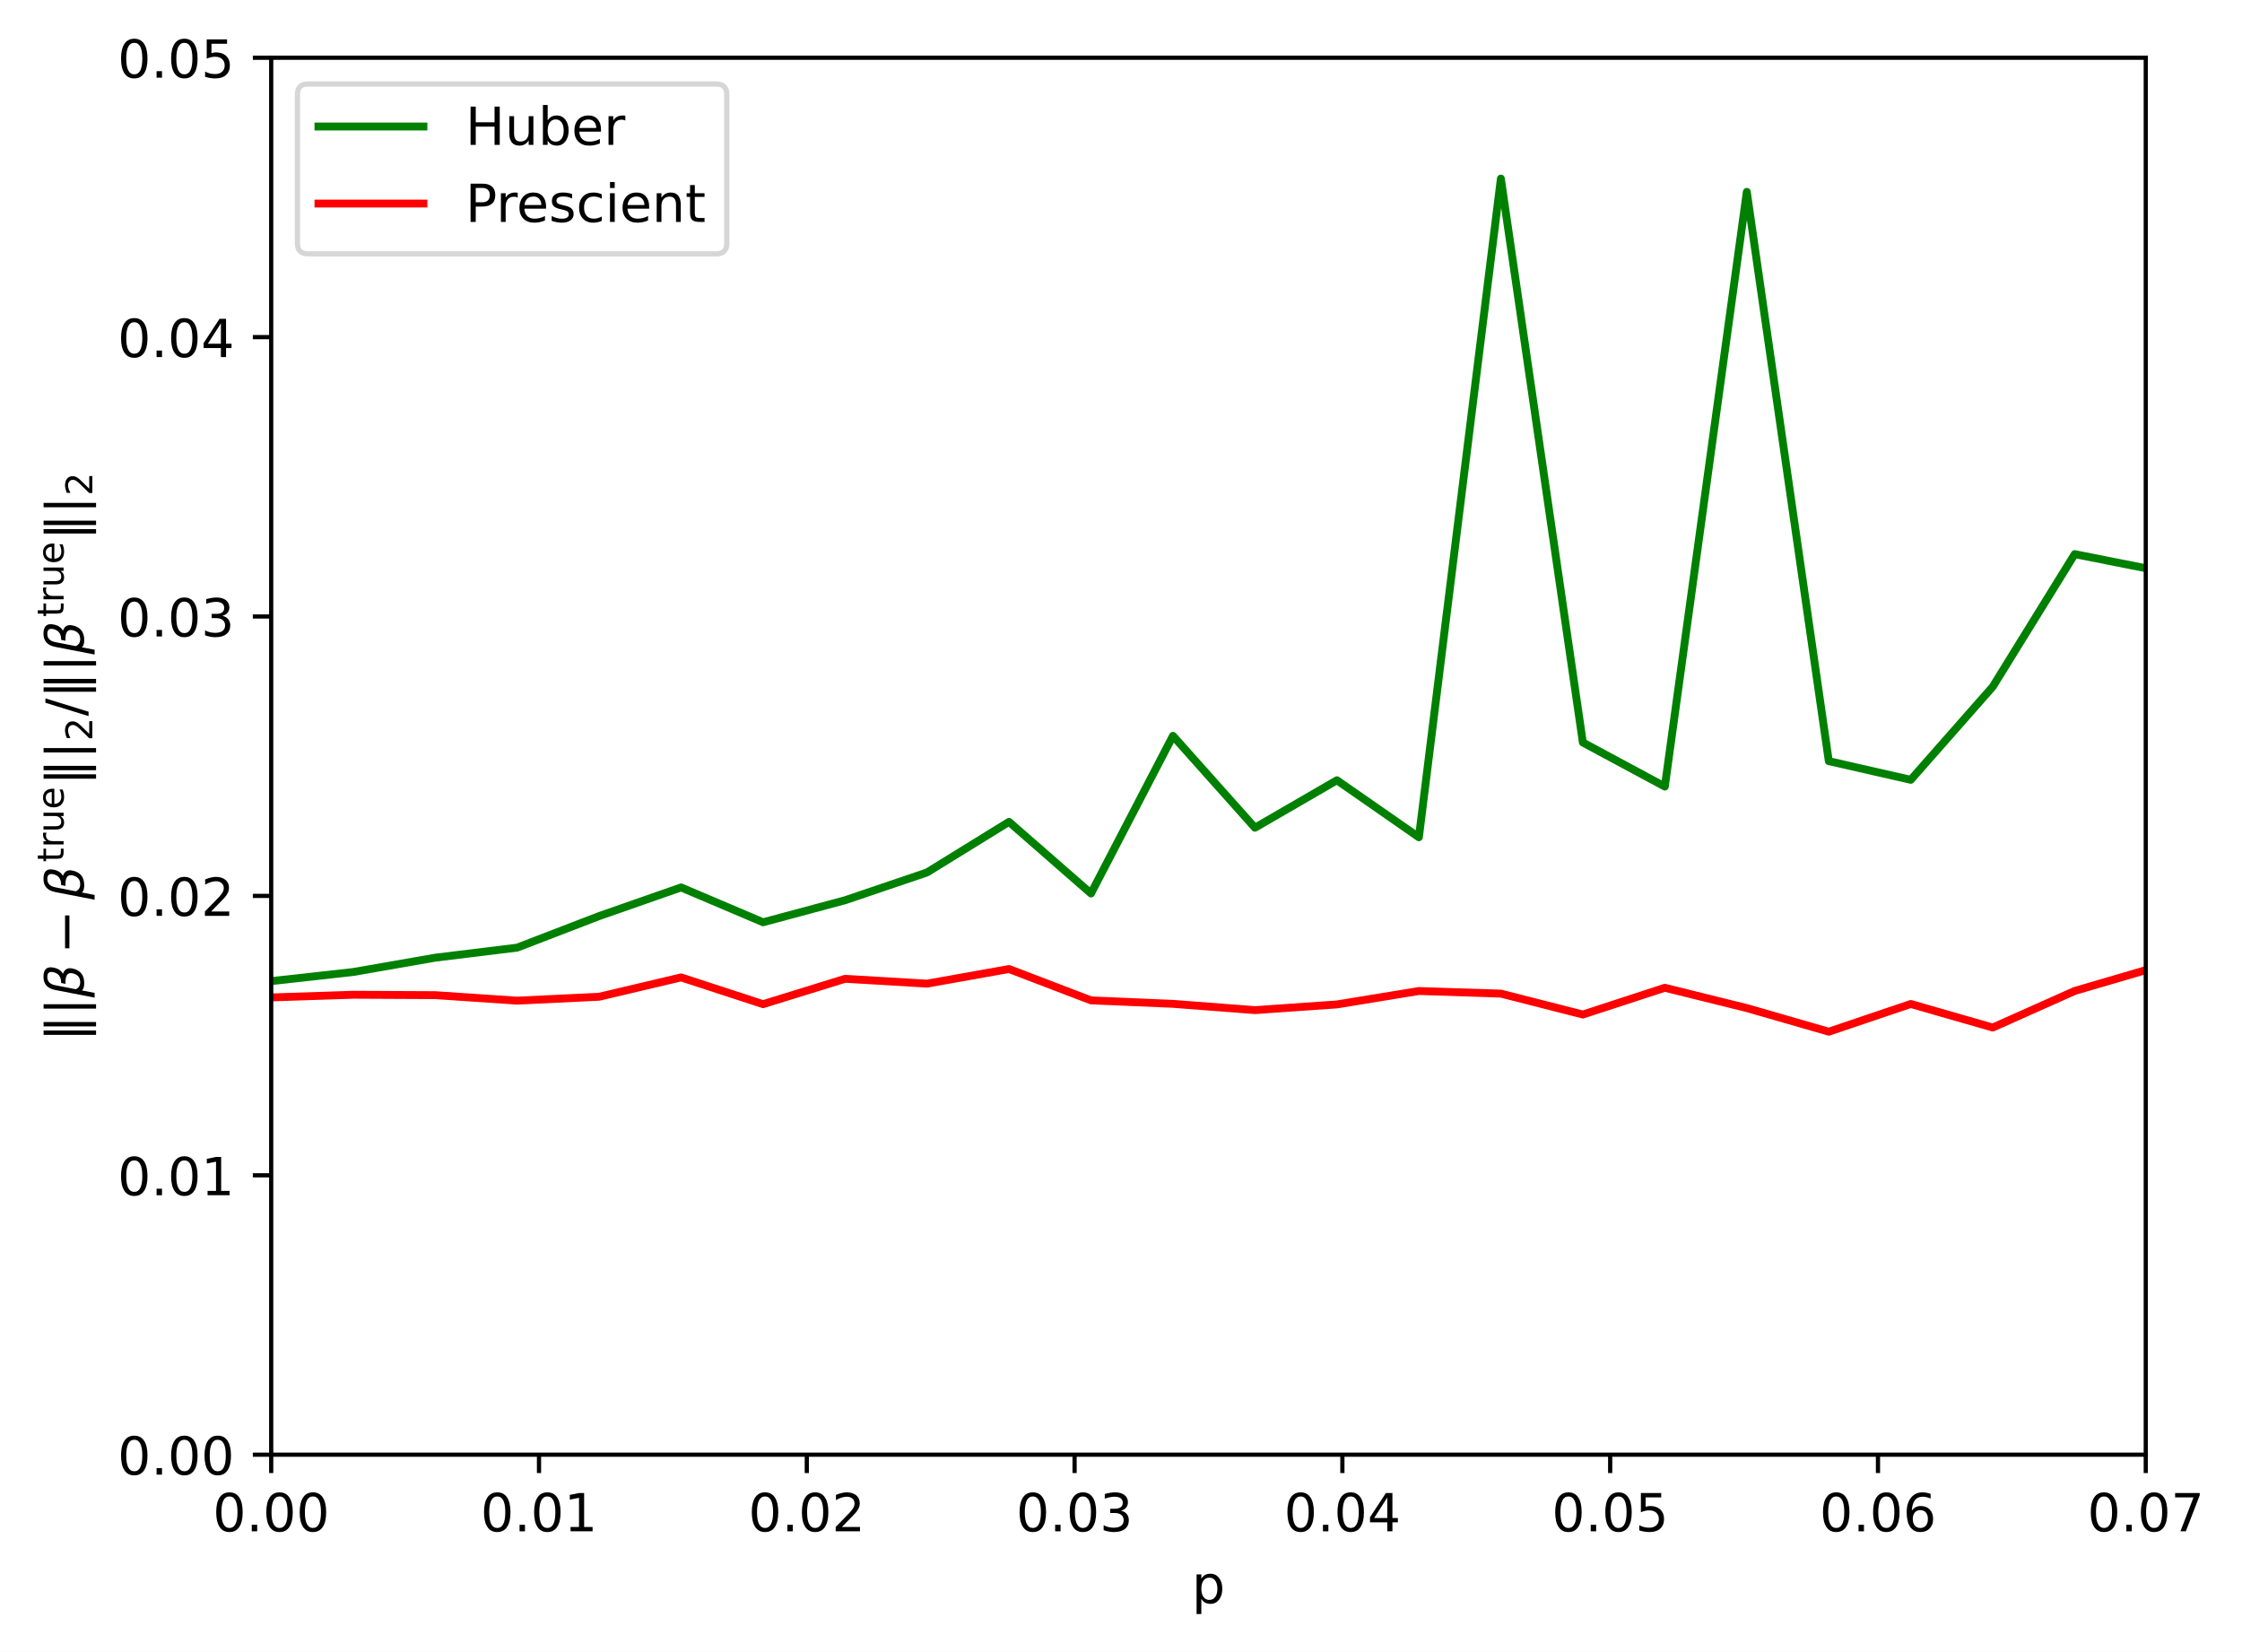
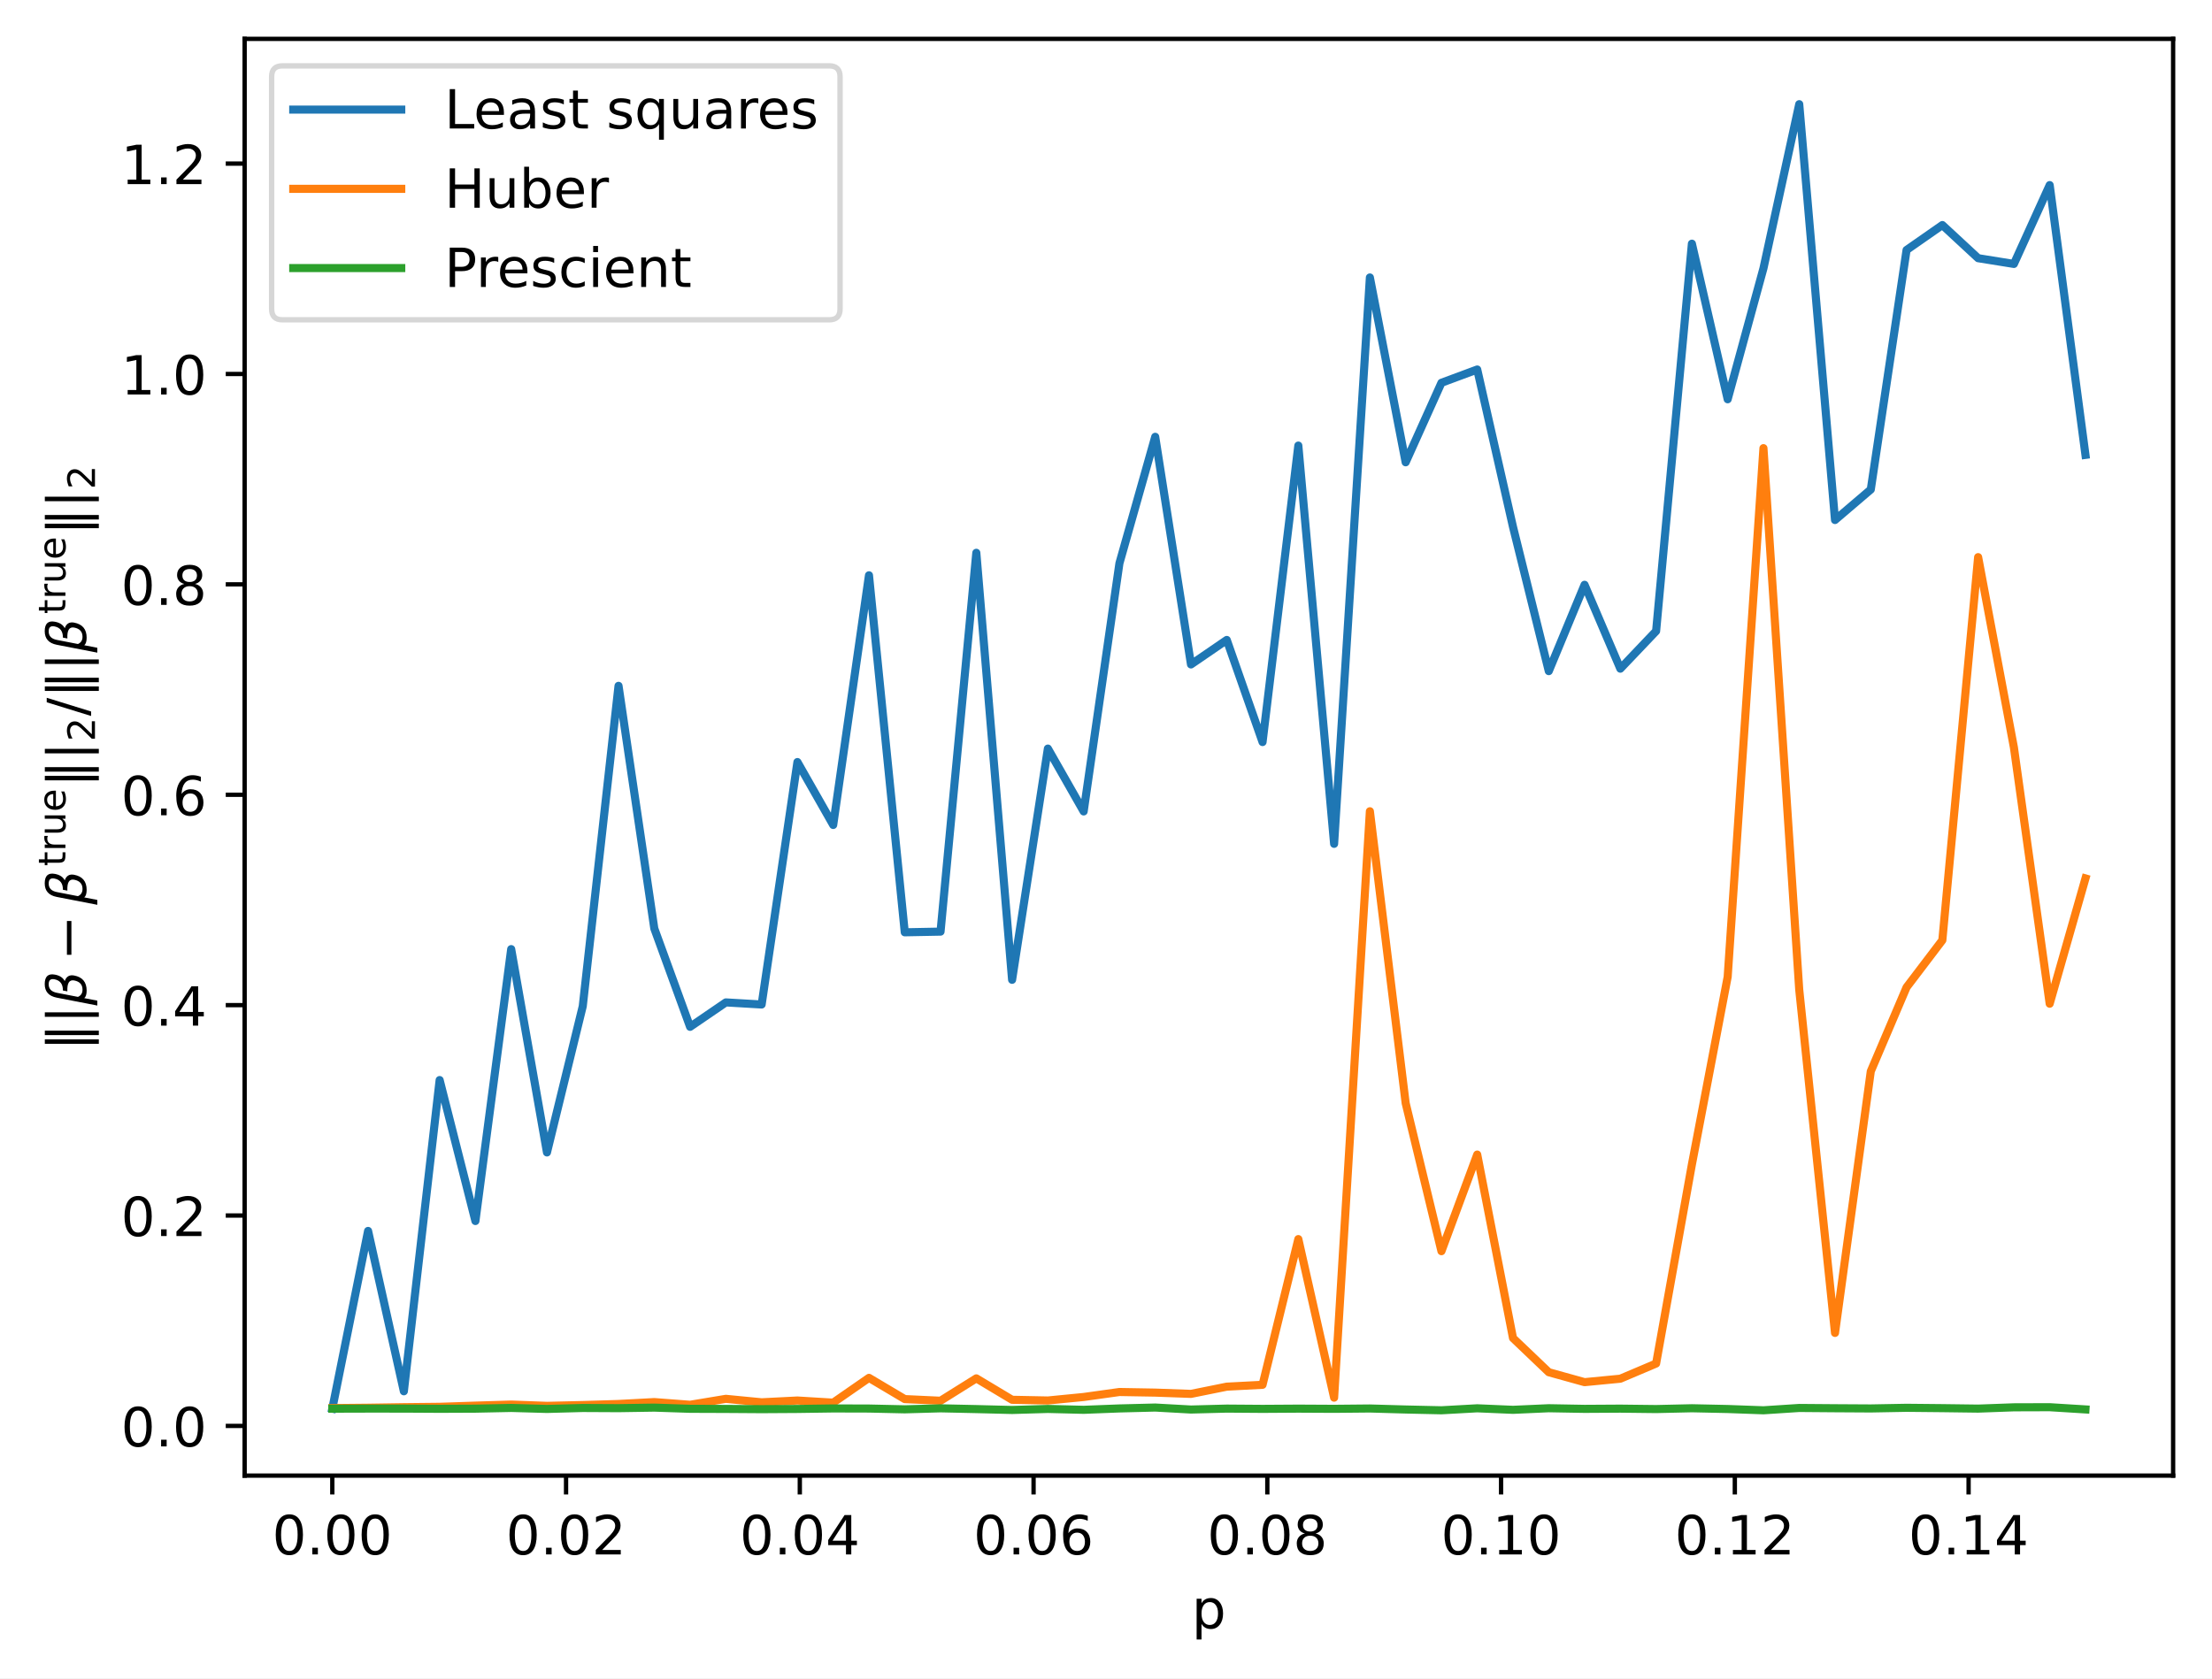
- <svg xmlns="http://www.w3.org/2000/svg" xmlns:xlink="http://www.w3.org/1999/xlink" width="427.118pt" height="314.667pt" viewBox="0 0 427.118 314.667" version="1.1">
+ <svg xmlns="http://www.w3.org/2000/svg" xmlns:xlink="http://www.w3.org/1999/xlink" width="409.623pt" height="310.868pt" viewBox="0 0 409.623 310.868" version="1.1">
  <defs>
    <style type="text/css">*{stroke-linejoin: round; stroke-linecap: butt}</style>
  </defs>
  <g id="figure_1">
    <g id="patch_1">
-       <path d="M 0 314.667  L 427.118 314.667  L 427.118 0  L 0 0  z " style="fill: #ffffff" />
+       <path d="M 0 310.868  L 409.623 310.868  L 409.623 0  L 0 0  z " style="fill: #ffffff" />
    </g>
    <g id="axes_1">
      <g id="patch_2">
-         <path d="M 51.666 277.111  L 408.786 277.111  L 408.786 10.999  L 51.666 10.999  z " style="fill: #ffffff" />
+         <path d="M 45.303 273.312  L 402.423 273.312  L 402.423 7.2  L 45.303 7.2  z " style="fill: #ffffff" />
      </g>
      <g id="matplotlib.axis_1">
        <g id="xtick_1">
          <g id="line2d_1">
            <defs>
-               <path id="md7575d7af6" d="M 0 0  L 0 3.5  " style="stroke: #000000; stroke-width: 0.8" />
-             </defs>
-             <g>
-               <use xlink:href="#md7575d7af6" x="51.666" y="277.111" style="stroke: #000000; stroke-width: 0.8" />
+               <path id="mb3cab54786" d="M 0 0  L 0 3.5  " style="stroke: #000000; stroke-width: 0.8" />
+             </defs>
+             <g>
+               <use xlink:href="#mb3cab54786" x="61.536" y="273.312" style="stroke: #000000; stroke-width: 0.8" />
            </g>
          </g>
          <g id="text_1">
-             <g transform="translate(40.53281 291.7097) scale(0.1 -0.1)">
+             <g transform="translate(50.40304 287.9104) scale(0.1 -0.1)">
              <defs>
                <path id="DejaVuSans-30" d="M 2034 4250  Q 1547 4250 1301 3770  Q 1056 3291 1056 2328  Q 1056 1369 1301 889  Q 1547 409 2034 409  Q 2525 409 2770 889  Q 3016 1369 3016 2328  Q 3016 3291 2770 3770  Q 2525 4250 2034 4250  z M 2034 4750  Q 2819 4750 3233 4129  Q 3647 3509 3647 2328  Q 3647 1150 3233 529  Q 2819 -91 2034 -91  Q 1250 -91 836 529  Q 422 1150 422 2328  Q 422 3509 836 4129  Q 1250 4750 2034 4750  z " transform="scale(0.015625)" />
                <path id="DejaVuSans-2e" d="M 684 794  L 1344 794  L 1344 0  L 684 0  L 684 794  z " transform="scale(0.015625)" />
              </defs>
              <use xlink:href="#DejaVuSans-30" />
              <use xlink:href="#DejaVuSans-2e" transform="translate(63.62305 0)" />
              <use xlink:href="#DejaVuSans-30" transform="translate(95.41016 0)" />
              <use xlink:href="#DejaVuSans-30" transform="translate(159.0332 0)" />
            </g>
          </g>
        </g>
        <g id="xtick_2">
          <g id="line2d_2">
            <g>
-               <use xlink:href="#md7575d7af6" x="102.683" y="277.111" style="stroke: #000000; stroke-width: 0.8" />
+               <use xlink:href="#mb3cab54786" x="104.823" y="273.312" style="stroke: #000000; stroke-width: 0.8" />
            </g>
          </g>
          <g id="text_2">
-             <g transform="translate(91.54995 291.7097) scale(0.1 -0.1)">
-               <defs>
-                 <path id="DejaVuSans-31" d="M 794 531  L 1825 531  L 1825 4091  L 703 3866  L 703 4441  L 1819 4666  L 2450 4666  L 2450 531  L 3481 531  L 3481 0  L 794 0  L 794 531  z " transform="scale(0.015625)" />
-               </defs>
-               <use xlink:href="#DejaVuSans-30" />
-               <use xlink:href="#DejaVuSans-2e" transform="translate(63.62305 0)" />
-               <use xlink:href="#DejaVuSans-30" transform="translate(95.41016 0)" />
-               <use xlink:href="#DejaVuSans-31" transform="translate(159.0332 0)" />
+             <g transform="translate(93.69031 287.9104) scale(0.1 -0.1)">
+               <defs>
+                 <path id="DejaVuSans-32" d="M 1228 531  L 3431 531  L 3431 0  L 469 0  L 469 531  Q 828 903 1448 1529  Q 2069 2156 2228 2338  Q 2531 2678 2651 2914  Q 2772 3150 2772 3378  Q 2772 3750 2511 3984  Q 2250 4219 1831 4219  Q 1534 4219 1204 4116  Q 875 4013 500 3803  L 500 4441  Q 881 4594 1212 4672  Q 1544 4750 1819 4750  Q 2544 4750 2975 4387  Q 3406 4025 3406 3419  Q 3406 3131 3298 2873  Q 3191 2616 2906 2266  Q 2828 2175 2409 1742  Q 1991 1309 1228 531  z " transform="scale(0.015625)" />
+               </defs>
+               <use xlink:href="#DejaVuSans-30" />
+               <use xlink:href="#DejaVuSans-2e" transform="translate(63.62305 0)" />
+               <use xlink:href="#DejaVuSans-30" transform="translate(95.41016 0)" />
+               <use xlink:href="#DejaVuSans-32" transform="translate(159.0332 0)" />
            </g>
          </g>
        </g>
        <g id="xtick_3">
          <g id="line2d_3">
            <g>
-               <use xlink:href="#md7575d7af6" x="153.7" y="277.111" style="stroke: #000000; stroke-width: 0.8" />
+               <use xlink:href="#mb3cab54786" x="148.11" y="273.312" style="stroke: #000000; stroke-width: 0.8" />
            </g>
          </g>
          <g id="text_3">
-             <g transform="translate(142.5671 291.7097) scale(0.1 -0.1)">
-               <defs>
-                 <path id="DejaVuSans-32" d="M 1228 531  L 3431 531  L 3431 0  L 469 0  L 469 531  Q 828 903 1448 1529  Q 2069 2156 2228 2338  Q 2531 2678 2651 2914  Q 2772 3150 2772 3378  Q 2772 3750 2511 3984  Q 2250 4219 1831 4219  Q 1534 4219 1204 4116  Q 875 4013 500 3803  L 500 4441  Q 881 4594 1212 4672  Q 1544 4750 1819 4750  Q 2544 4750 2975 4387  Q 3406 4025 3406 3419  Q 3406 3131 3298 2873  Q 3191 2616 2906 2266  Q 2828 2175 2409 1742  Q 1991 1309 1228 531  z " transform="scale(0.015625)" />
-               </defs>
-               <use xlink:href="#DejaVuSans-30" />
-               <use xlink:href="#DejaVuSans-2e" transform="translate(63.62305 0)" />
-               <use xlink:href="#DejaVuSans-30" transform="translate(95.41016 0)" />
-               <use xlink:href="#DejaVuSans-32" transform="translate(159.0332 0)" />
+             <g transform="translate(136.9776 287.9104) scale(0.1 -0.1)">
+               <defs>
+                 <path id="DejaVuSans-34" d="M 2419 4116  L 825 1625  L 2419 1625  L 2419 4116  z M 2253 4666  L 3047 4666  L 3047 1625  L 3713 1625  L 3713 1100  L 3047 1100  L 3047 0  L 2419 0  L 2419 1100  L 313 1100  L 313 1709  L 2253 4666  z " transform="scale(0.015625)" />
+               </defs>
+               <use xlink:href="#DejaVuSans-30" />
+               <use xlink:href="#DejaVuSans-2e" transform="translate(63.62305 0)" />
+               <use xlink:href="#DejaVuSans-30" transform="translate(95.41016 0)" />
+               <use xlink:href="#DejaVuSans-34" transform="translate(159.0332 0)" />
            </g>
          </g>
        </g>
        <g id="xtick_4">
          <g id="line2d_4">
            <g>
-               <use xlink:href="#md7575d7af6" x="204.717" y="277.111" style="stroke: #000000; stroke-width: 0.8" />
+               <use xlink:href="#mb3cab54786" x="191.398" y="273.312" style="stroke: #000000; stroke-width: 0.8" />
            </g>
          </g>
          <g id="text_4">
-             <g transform="translate(193.5842 291.7097) scale(0.1 -0.1)">
-               <defs>
-                 <path id="DejaVuSans-33" d="M 2597 2516  Q 3050 2419 3304 2112  Q 3559 1806 3559 1356  Q 3559 666 3084 287  Q 2609 -91 1734 -91  Q 1441 -91 1130 -33  Q 819 25 488 141  L 488 750  Q 750 597 1062 519  Q 1375 441 1716 441  Q 2309 441 2620 675  Q 2931 909 2931 1356  Q 2931 1769 2642 2001  Q 2353 2234 1838 2234  L 1294 2234  L 1294 2753  L 1863 2753  Q 2328 2753 2575 2939  Q 2822 3125 2822 3475  Q 2822 3834 2567 4026  Q 2313 4219 1838 4219  Q 1578 4219 1281 4162  Q 984 4106 628 3988  L 628 4550  Q 988 4650 1302 4700  Q 1616 4750 1894 4750  Q 2613 4750 3031 4423  Q 3450 4097 3450 3541  Q 3450 3153 3228 2886  Q 3006 2619 2597 2516  z " transform="scale(0.015625)" />
-               </defs>
-               <use xlink:href="#DejaVuSans-30" />
-               <use xlink:href="#DejaVuSans-2e" transform="translate(63.62305 0)" />
-               <use xlink:href="#DejaVuSans-30" transform="translate(95.41016 0)" />
-               <use xlink:href="#DejaVuSans-33" transform="translate(159.0332 0)" />
+             <g transform="translate(180.2649 287.9104) scale(0.1 -0.1)">
+               <defs>
+                 <path id="DejaVuSans-36" d="M 2113 2584  Q 1688 2584 1439 2293  Q 1191 2003 1191 1497  Q 1191 994 1439 701  Q 1688 409 2113 409  Q 2538 409 2786 701  Q 3034 994 3034 1497  Q 3034 2003 2786 2293  Q 2538 2584 2113 2584  z M 3366 4563  L 3366 3988  Q 3128 4100 2886 4159  Q 2644 4219 2406 4219  Q 1781 4219 1451 3797  Q 1122 3375 1075 2522  Q 1259 2794 1537 2939  Q 1816 3084 2150 3084  Q 2853 3084 3261 2657  Q 3669 2231 3669 1497  Q 3669 778 3244 343  Q 2819 -91 2113 -91  Q 1303 -91 875 529  Q 447 1150 447 2328  Q 447 3434 972 4092  Q 1497 4750 2381 4750  Q 2619 4750 2861 4703  Q 3103 4656 3366 4563  z " transform="scale(0.015625)" />
+               </defs>
+               <use xlink:href="#DejaVuSans-30" />
+               <use xlink:href="#DejaVuSans-2e" transform="translate(63.62305 0)" />
+               <use xlink:href="#DejaVuSans-30" transform="translate(95.41016 0)" />
+               <use xlink:href="#DejaVuSans-36" transform="translate(159.0332 0)" />
            </g>
          </g>
        </g>
        <g id="xtick_5">
          <g id="line2d_5">
            <g>
-               <use xlink:href="#md7575d7af6" x="255.734" y="277.111" style="stroke: #000000; stroke-width: 0.8" />
+               <use xlink:href="#mb3cab54786" x="234.685" y="273.312" style="stroke: #000000; stroke-width: 0.8" />
            </g>
          </g>
          <g id="text_5">
-             <g transform="translate(244.6014 291.7097) scale(0.1 -0.1)">
-               <defs>
-                 <path id="DejaVuSans-34" d="M 2419 4116  L 825 1625  L 2419 1625  L 2419 4116  z M 2253 4666  L 3047 4666  L 3047 1625  L 3713 1625  L 3713 1100  L 3047 1100  L 3047 0  L 2419 0  L 2419 1100  L 313 1100  L 313 1709  L 2253 4666  z " transform="scale(0.015625)" />
-               </defs>
-               <use xlink:href="#DejaVuSans-30" />
-               <use xlink:href="#DejaVuSans-2e" transform="translate(63.62305 0)" />
-               <use xlink:href="#DejaVuSans-30" transform="translate(95.41016 0)" />
-               <use xlink:href="#DejaVuSans-34" transform="translate(159.0332 0)" />
+             <g transform="translate(223.5521 287.9104) scale(0.1 -0.1)">
+               <defs>
+                 <path id="DejaVuSans-38" d="M 2034 2216  Q 1584 2216 1326 1975  Q 1069 1734 1069 1313  Q 1069 891 1326 650  Q 1584 409 2034 409  Q 2484 409 2743 651  Q 3003 894 3003 1313  Q 3003 1734 2745 1975  Q 2488 2216 2034 2216  z M 1403 2484  Q 997 2584 770 2862  Q 544 3141 544 3541  Q 544 4100 942 4425  Q 1341 4750 2034 4750  Q 2731 4750 3128 4425  Q 3525 4100 3525 3541  Q 3525 3141 3298 2862  Q 3072 2584 2669 2484  Q 3125 2378 3379 2068  Q 3634 1759 3634 1313  Q 3634 634 3220 271  Q 2806 -91 2034 -91  Q 1263 -91 848 271  Q 434 634 434 1313  Q 434 1759 690 2068  Q 947 2378 1403 2484  z M 1172 3481  Q 1172 3119 1398 2916  Q 1625 2713 2034 2713  Q 2441 2713 2670 2916  Q 2900 3119 2900 3481  Q 2900 3844 2670 4047  Q 2441 4250 2034 4250  Q 1625 4250 1398 4047  Q 1172 3844 1172 3481  z " transform="scale(0.015625)" />
+               </defs>
+               <use xlink:href="#DejaVuSans-30" />
+               <use xlink:href="#DejaVuSans-2e" transform="translate(63.62305 0)" />
+               <use xlink:href="#DejaVuSans-30" transform="translate(95.41016 0)" />
+               <use xlink:href="#DejaVuSans-38" transform="translate(159.0332 0)" />
            </g>
          </g>
        </g>
        <g id="xtick_6">
          <g id="line2d_6">
            <g>
-               <use xlink:href="#md7575d7af6" x="306.751" y="277.111" style="stroke: #000000; stroke-width: 0.8" />
+               <use xlink:href="#mb3cab54786" x="277.972" y="273.312" style="stroke: #000000; stroke-width: 0.8" />
            </g>
          </g>
          <g id="text_6">
-             <g transform="translate(295.6185 291.7097) scale(0.1 -0.1)">
-               <defs>
-                 <path id="DejaVuSans-35" d="M 691 4666  L 3169 4666  L 3169 4134  L 1269 4134  L 1269 2991  Q 1406 3038 1543 3061  Q 1681 3084 1819 3084  Q 2600 3084 3056 2656  Q 3513 2228 3513 1497  Q 3513 744 3044 326  Q 2575 -91 1722 -91  Q 1428 -91 1123 -41  Q 819 9 494 109  L 494 744  Q 775 591 1075 516  Q 1375 441 1709 441  Q 2250 441 2565 725  Q 2881 1009 2881 1497  Q 2881 1984 2565 2268  Q 2250 2553 1709 2553  Q 1456 2553 1204 2497  Q 953 2441 691 2322  L 691 4666  z " transform="scale(0.015625)" />
-               </defs>
-               <use xlink:href="#DejaVuSans-30" />
-               <use xlink:href="#DejaVuSans-2e" transform="translate(63.62305 0)" />
-               <use xlink:href="#DejaVuSans-30" transform="translate(95.41016 0)" />
-               <use xlink:href="#DejaVuSans-35" transform="translate(159.0332 0)" />
+             <g transform="translate(266.8394 287.9104) scale(0.1 -0.1)">
+               <defs>
+                 <path id="DejaVuSans-31" d="M 794 531  L 1825 531  L 1825 4091  L 703 3866  L 703 4441  L 1819 4666  L 2450 4666  L 2450 531  L 3481 531  L 3481 0  L 794 0  L 794 531  z " transform="scale(0.015625)" />
+               </defs>
+               <use xlink:href="#DejaVuSans-30" />
+               <use xlink:href="#DejaVuSans-2e" transform="translate(63.62305 0)" />
+               <use xlink:href="#DejaVuSans-31" transform="translate(95.41016 0)" />
+               <use xlink:href="#DejaVuSans-30" transform="translate(159.0332 0)" />
            </g>
          </g>
        </g>
        <g id="xtick_7">
          <g id="line2d_7">
            <g>
-               <use xlink:href="#md7575d7af6" x="357.768" y="277.111" style="stroke: #000000; stroke-width: 0.8" />
+               <use xlink:href="#mb3cab54786" x="321.259" y="273.312" style="stroke: #000000; stroke-width: 0.8" />
            </g>
          </g>
          <g id="text_7">
-             <g transform="translate(346.6357 291.7097) scale(0.1 -0.1)">
-               <defs>
-                 <path id="DejaVuSans-36" d="M 2113 2584  Q 1688 2584 1439 2293  Q 1191 2003 1191 1497  Q 1191 994 1439 701  Q 1688 409 2113 409  Q 2538 409 2786 701  Q 3034 994 3034 1497  Q 3034 2003 2786 2293  Q 2538 2584 2113 2584  z M 3366 4563  L 3366 3988  Q 3128 4100 2886 4159  Q 2644 4219 2406 4219  Q 1781 4219 1451 3797  Q 1122 3375 1075 2522  Q 1259 2794 1537 2939  Q 1816 3084 2150 3084  Q 2853 3084 3261 2657  Q 3669 2231 3669 1497  Q 3669 778 3244 343  Q 2819 -91 2113 -91  Q 1303 -91 875 529  Q 447 1150 447 2328  Q 447 3434 972 4092  Q 1497 4750 2381 4750  Q 2619 4750 2861 4703  Q 3103 4656 3366 4563  z " transform="scale(0.015625)" />
-               </defs>
-               <use xlink:href="#DejaVuSans-30" />
-               <use xlink:href="#DejaVuSans-2e" transform="translate(63.62305 0)" />
-               <use xlink:href="#DejaVuSans-30" transform="translate(95.41016 0)" />
-               <use xlink:href="#DejaVuSans-36" transform="translate(159.0332 0)" />
+             <g transform="translate(310.1267 287.9104) scale(0.1 -0.1)">
+               <use xlink:href="#DejaVuSans-30" />
+               <use xlink:href="#DejaVuSans-2e" transform="translate(63.62305 0)" />
+               <use xlink:href="#DejaVuSans-31" transform="translate(95.41016 0)" />
+               <use xlink:href="#DejaVuSans-32" transform="translate(159.0332 0)" />
            </g>
          </g>
        </g>
        <g id="xtick_8">
          <g id="line2d_8">
            <g>
-               <use xlink:href="#md7575d7af6" x="408.786" y="277.111" style="stroke: #000000; stroke-width: 0.8" />
+               <use xlink:href="#mb3cab54786" x="364.547" y="273.312" style="stroke: #000000; stroke-width: 0.8" />
            </g>
          </g>
          <g id="text_8">
-             <g transform="translate(397.6528 291.7097) scale(0.1 -0.1)">
-               <defs>
-                 <path id="DejaVuSans-37" d="M 525 4666  L 3525 4666  L 3525 4397  L 1831 0  L 1172 0  L 2766 4134  L 525 4134  L 525 4666  z " transform="scale(0.015625)" />
-               </defs>
-               <use xlink:href="#DejaVuSans-30" />
-               <use xlink:href="#DejaVuSans-2e" transform="translate(63.62305 0)" />
-               <use xlink:href="#DejaVuSans-30" transform="translate(95.41016 0)" />
-               <use xlink:href="#DejaVuSans-37" transform="translate(159.0332 0)" />
+             <g transform="translate(353.4139 287.9104) scale(0.1 -0.1)">
+               <use xlink:href="#DejaVuSans-30" />
+               <use xlink:href="#DejaVuSans-2e" transform="translate(63.62305 0)" />
+               <use xlink:href="#DejaVuSans-31" transform="translate(95.41016 0)" />
+               <use xlink:href="#DejaVuSans-34" transform="translate(159.0332 0)" />
            </g>
          </g>
        </g>
        <g id="text_9">
-           <g transform="translate(227.0514 305.3878) scale(0.1 -0.1)">
+           <g transform="translate(220.6889 301.5886) scale(0.1 -0.1)">
            <defs>
              <path id="DejaVuSans-70" d="M 1159 525  L 1159 -1331  L 581 -1331  L 581 3500  L 1159 3500  L 1159 2969  Q 1341 3281 1617 3432  Q 1894 3584 2278 3584  Q 2916 3584 3314 3078  Q 3713 2572 3713 1747  Q 3713 922 3314 415  Q 2916 -91 2278 -91  Q 1894 -91 1617 61  Q 1341 213 1159 525  z M 3116 1747  Q 3116 2381 2855 2742  Q 2594 3103 2138 3103  Q 1681 3103 1420 2742  Q 1159 2381 1159 1747  Q 1159 1113 1420 752  Q 1681 391 2138 391  Q 2594 391 2855 752  Q 3116 1113 3116 1747  z " transform="scale(0.015625)" />
            </defs>
            <use xlink:href="#DejaVuSans-70" />
          </g>
        </g>
      </g>
      <g id="matplotlib.axis_2">
        <g id="ytick_1">
          <g id="line2d_9">
            <defs>
-               <path id="m0cdbfb79ef" d="M 0 0  L -3.5 0  " style="stroke: #000000; stroke-width: 0.8" />
-             </defs>
-             <g>
-               <use xlink:href="#m0cdbfb79ef" x="51.666" y="277.111" style="stroke: #000000; stroke-width: 0.8" />
+               <path id="me9945530e7" d="M 0 0  L -3.5 0  " style="stroke: #000000; stroke-width: 0.8" />
+             </defs>
+             <g>
+               <use xlink:href="#me9945530e7" x="45.303" y="264.106" style="stroke: #000000; stroke-width: 0.8" />
            </g>
          </g>
          <g id="text_10">
-             <g transform="translate(22.4 280.9104) scale(0.1 -0.1)">
-               <use xlink:href="#DejaVuSans-30" />
-               <use xlink:href="#DejaVuSans-2e" transform="translate(63.62305 0)" />
-               <use xlink:href="#DejaVuSans-30" transform="translate(95.41016 0)" />
-               <use xlink:href="#DejaVuSans-30" transform="translate(159.0332 0)" />
+             <g transform="translate(22.4 267.9055) scale(0.1 -0.1)">
+               <use xlink:href="#DejaVuSans-30" />
+               <use xlink:href="#DejaVuSans-2e" transform="translate(63.62305 0)" />
+               <use xlink:href="#DejaVuSans-30" transform="translate(95.41016 0)" />
            </g>
          </g>
        </g>
        <g id="ytick_2">
          <g id="line2d_10">
            <g>
-               <use xlink:href="#m0cdbfb79ef" x="51.666" y="223.889" style="stroke: #000000; stroke-width: 0.8" />
+               <use xlink:href="#me9945530e7" x="45.303" y="225.139" style="stroke: #000000; stroke-width: 0.8" />
            </g>
          </g>
          <g id="text_11">
-             <g transform="translate(22.4 227.688) scale(0.1 -0.1)">
-               <use xlink:href="#DejaVuSans-30" />
-               <use xlink:href="#DejaVuSans-2e" transform="translate(63.62305 0)" />
-               <use xlink:href="#DejaVuSans-30" transform="translate(95.41016 0)" />
-               <use xlink:href="#DejaVuSans-31" transform="translate(159.0332 0)" />
+             <g transform="translate(22.4 228.9381) scale(0.1 -0.1)">
+               <use xlink:href="#DejaVuSans-30" />
+               <use xlink:href="#DejaVuSans-2e" transform="translate(63.62305 0)" />
+               <use xlink:href="#DejaVuSans-32" transform="translate(95.41016 0)" />
            </g>
          </g>
        </g>
        <g id="ytick_3">
          <g id="line2d_11">
            <g>
-               <use xlink:href="#m0cdbfb79ef" x="51.666" y="170.666" style="stroke: #000000; stroke-width: 0.8" />
+               <use xlink:href="#me9945530e7" x="45.303" y="186.171" style="stroke: #000000; stroke-width: 0.8" />
            </g>
          </g>
          <g id="text_12">
-             <g transform="translate(22.4 174.4656) scale(0.1 -0.1)">
-               <use xlink:href="#DejaVuSans-30" />
-               <use xlink:href="#DejaVuSans-2e" transform="translate(63.62305 0)" />
-               <use xlink:href="#DejaVuSans-30" transform="translate(95.41016 0)" />
-               <use xlink:href="#DejaVuSans-32" transform="translate(159.0332 0)" />
+             <g transform="translate(22.4 189.9706) scale(0.1 -0.1)">
+               <use xlink:href="#DejaVuSans-30" />
+               <use xlink:href="#DejaVuSans-2e" transform="translate(63.62305 0)" />
+               <use xlink:href="#DejaVuSans-34" transform="translate(95.41016 0)" />
            </g>
          </g>
        </g>
        <g id="ytick_4">
          <g id="line2d_12">
            <g>
-               <use xlink:href="#m0cdbfb79ef" x="51.666" y="117.444" style="stroke: #000000; stroke-width: 0.8" />
+               <use xlink:href="#me9945530e7" x="45.303" y="147.204" style="stroke: #000000; stroke-width: 0.8" />
            </g>
          </g>
          <g id="text_13">
-             <g transform="translate(22.4 121.2432) scale(0.1 -0.1)">
-               <use xlink:href="#DejaVuSans-30" />
-               <use xlink:href="#DejaVuSans-2e" transform="translate(63.62305 0)" />
-               <use xlink:href="#DejaVuSans-30" transform="translate(95.41016 0)" />
-               <use xlink:href="#DejaVuSans-33" transform="translate(159.0332 0)" />
+             <g transform="translate(22.4 151.0032) scale(0.1 -0.1)">
+               <use xlink:href="#DejaVuSans-30" />
+               <use xlink:href="#DejaVuSans-2e" transform="translate(63.62305 0)" />
+               <use xlink:href="#DejaVuSans-36" transform="translate(95.41016 0)" />
            </g>
          </g>
        </g>
        <g id="ytick_5">
          <g id="line2d_13">
            <g>
-               <use xlink:href="#m0cdbfb79ef" x="51.666" y="64.222" style="stroke: #000000; stroke-width: 0.8" />
+               <use xlink:href="#me9945530e7" x="45.303" y="108.237" style="stroke: #000000; stroke-width: 0.8" />
            </g>
          </g>
          <g id="text_14">
-             <g transform="translate(22.4 68.02084) scale(0.1 -0.1)">
-               <use xlink:href="#DejaVuSans-30" />
-               <use xlink:href="#DejaVuSans-2e" transform="translate(63.62305 0)" />
-               <use xlink:href="#DejaVuSans-30" transform="translate(95.41016 0)" />
-               <use xlink:href="#DejaVuSans-34" transform="translate(159.0332 0)" />
+             <g transform="translate(22.4 112.0357) scale(0.1 -0.1)">
+               <use xlink:href="#DejaVuSans-30" />
+               <use xlink:href="#DejaVuSans-2e" transform="translate(63.62305 0)" />
+               <use xlink:href="#DejaVuSans-38" transform="translate(95.41016 0)" />
            </g>
          </g>
        </g>
        <g id="ytick_6">
          <g id="line2d_14">
            <g>
-               <use xlink:href="#m0cdbfb79ef" x="51.666" y="10.999" style="stroke: #000000; stroke-width: 0.8" />
+               <use xlink:href="#me9945530e7" x="45.303" y="69.269" style="stroke: #000000; stroke-width: 0.8" />
            </g>
          </g>
          <g id="text_15">
-             <g transform="translate(22.4 14.79844) scale(0.1 -0.1)">
-               <use xlink:href="#DejaVuSans-30" />
-               <use xlink:href="#DejaVuSans-2e" transform="translate(63.62305 0)" />
-               <use xlink:href="#DejaVuSans-30" transform="translate(95.41016 0)" />
-               <use xlink:href="#DejaVuSans-35" transform="translate(159.0332 0)" />
-             </g>
-           </g>
-         </g>
-         <g id="text_16">
-           <g transform="translate(16 198.4052) rotate(-90) scale(0.1 -0.1)">
+             <g transform="translate(22.4 73.06829) scale(0.1 -0.1)">
+               <use xlink:href="#DejaVuSans-31" />
+               <use xlink:href="#DejaVuSans-2e" transform="translate(63.62305 0)" />
+               <use xlink:href="#DejaVuSans-30" transform="translate(95.41016 0)" />
+             </g>
+           </g>
+         </g>
+         <g id="ytick_7">
+           <g id="line2d_15">
+             <g>
+               <use xlink:href="#me9945530e7" x="45.303" y="30.302" style="stroke: #000000; stroke-width: 0.8" />
+             </g>
+           </g>
+           <g id="text_16">
+             <g transform="translate(22.4 34.10085) scale(0.1 -0.1)">
+               <use xlink:href="#DejaVuSans-31" />
+               <use xlink:href="#DejaVuSans-2e" transform="translate(63.62305 0)" />
+               <use xlink:href="#DejaVuSans-32" transform="translate(95.41016 0)" />
+             </g>
+           </g>
+         </g>
+         <g id="text_17">
+           <g transform="translate(16 194.606) rotate(-90) scale(0.1 -0.1)">
            <defs>
              <path id="DejaVuSans-2016" d="M 1344 4891  L 1344 -1509  L 813 -1509  L 813 4891  L 1344 4891  z M 2376 4891  L 2376 -1509  L 1845 -1509  L 1845 4891  L 2376 4891  z " transform="scale(0.015625)" />
              <path id="DejaVuSans-7c" d="M 1344 4891  L 1344 -1509  L 813 -1509  L 813 4891  L 1344 4891  z " transform="scale(0.015625)" />
              <path id="DejaVuSans-Oblique-3b2" d="M 872 216  L 572 -1331  L -6 -1331  L 928 3478  Q 1206 4903 2538 4903  Q 3888 4903 3659 3700  Q 3503 2844 2894 2531  Q 3713 2250 3553 1416  Q 3272 -69 1759 -66  Q 1097 -63 872 216  z M 1019 966  Q 1259 422 1875 425  Q 2775 425 2966 1406  Q 3138 2288 1675 2219  L 1778 2750  Q 2909 2731 3106 3750  Q 3241 4438 2509 4434  Q 1691 4434 1503 3459  L 1019 966  z " transform="scale(0.015625)" />
              <path id="DejaVuSans-2212" d="M 678 2272  L 4684 2272  L 4684 1741  L 678 1741  L 678 2272  z " transform="scale(0.015625)" />
              <path id="DejaVuSans-74" d="M 1172 4494  L 1172 3500  L 2356 3500  L 2356 3053  L 1172 3053  L 1172 1153  Q 1172 725 1289 603  Q 1406 481 1766 481  L 2356 481  L 2356 0  L 1766 0  Q 1100 0 847 248  Q 594 497 594 1153  L 594 3053  L 172 3053  L 172 3500  L 594 3500  L 594 4494  L 1172 4494  z " transform="scale(0.015625)" />
              <path id="DejaVuSans-72" d="M 2631 2963  Q 2534 3019 2420 3045  Q 2306 3072 2169 3072  Q 1681 3072 1420 2755  Q 1159 2438 1159 1844  L 1159 0  L 581 0  L 581 3500  L 1159 3500  L 1159 2956  Q 1341 3275 1631 3429  Q 1922 3584 2338 3584  Q 2397 3584 2469 3576  Q 2541 3569 2628 3553  L 2631 2963  z " transform="scale(0.015625)" />
              <path id="DejaVuSans-75" d="M 544 1381  L 544 3500  L 1119 3500  L 1119 1403  Q 1119 906 1312 657  Q 1506 409 1894 409  Q 2359 409 2629 706  Q 2900 1003 2900 1516  L 2900 3500  L 3475 3500  L 3475 0  L 2900 0  L 2900 538  Q 2691 219 2414 64  Q 2138 -91 1772 -91  Q 1169 -91 856 284  Q 544 659 544 1381  z M 1991 3584  L 1991 3584  z " transform="scale(0.015625)" />
              <path id="DejaVuSans-65" d="M 3597 1894  L 3597 1613  L 953 1613  Q 991 1019 1311 708  Q 1631 397 2203 397  Q 2534 397 2845 478  Q 3156 559 3463 722  L 3463 178  Q 3153 47 2828 -22  Q 2503 -91 2169 -91  Q 1331 -91 842 396  Q 353 884 353 1716  Q 353 2575 817 3079  Q 1281 3584 2069 3584  Q 2775 3584 3186 3129  Q 3597 2675 3597 1894  z M 3022 2063  Q 3016 2534 2758 2815  Q 2500 3097 2075 3097  Q 1594 3097 1305 2825  Q 1016 2553 972 2059  L 3022 2063  z " transform="scale(0.015625)" />
              <path id="DejaVuSans-2f" d="M 1625 4666  L 2156 4666  L 531 -594  L 0 -594  L 1625 4666  z " transform="scale(0.015625)" />
            </defs>
            <use xlink:href="#DejaVuSans-2016" transform="translate(0 0.565625)" />
            <use xlink:href="#DejaVuSans-7c" transform="translate(50 0.565625)" />
            <use xlink:href="#DejaVuSans-Oblique-3b2" transform="translate(83.69141 0.565625)" />
            <use xlink:href="#DejaVuSans-2212" transform="translate(166.9922 0.565625)" />
            <use xlink:href="#DejaVuSans-Oblique-3b2" transform="translate(270.2637 0.565625)" />
            <use xlink:href="#DejaVuSans-74" transform="translate(341.6172 38.84687) scale(0.7)" />
            <use xlink:href="#DejaVuSans-72" transform="translate(369.0635 38.84687) scale(0.7)" />
            <use xlink:href="#DejaVuSans-75" transform="translate(397.8428 38.84687) scale(0.7)" />
            <use xlink:href="#DejaVuSans-65" transform="translate(442.2081 38.84687) scale(0.7)" />
            <use xlink:href="#DejaVuSans-2016" transform="translate(488.0088 0.565625)" />
            <use xlink:href="#DejaVuSans-7c" transform="translate(538.0088 0.565625)" />
            <use xlink:href="#DejaVuSans-32" transform="translate(572.6573 -15.84062) scale(0.7)" />
            <use xlink:href="#DejaVuSans-2f" transform="translate(619.9278 0.565625)" />
            <use xlink:href="#DejaVuSans-2016" transform="translate(653.6192 0.565625)" />
            <use xlink:href="#DejaVuSans-7c" transform="translate(703.6192 0.565625)" />
            <use xlink:href="#DejaVuSans-Oblique-3b2" transform="translate(737.3106 0.565625)" />
            <use xlink:href="#DejaVuSans-74" transform="translate(808.6642 38.84687) scale(0.7)" />
            <use xlink:href="#DejaVuSans-72" transform="translate(836.1105 38.84687) scale(0.7)" />
            <use xlink:href="#DejaVuSans-75" transform="translate(864.8898 38.84687) scale(0.7)" />
            <use xlink:href="#DejaVuSans-65" transform="translate(909.255 38.84687) scale(0.7)" />
            <use xlink:href="#DejaVuSans-2016" transform="translate(955.0558 0.565625)" />
            <use xlink:href="#DejaVuSans-7c" transform="translate(1005.056 0.565625)" />
            <use xlink:href="#DejaVuSans-32" transform="translate(1039.704 -15.84062) scale(0.7)" />
          </g>
        </g>
      </g>
-       <g id="line2d_15">
-         <path d="M 51.666 186.899  L 67.283 185.163  L 82.901 182.438  L 98.518 180.522  L 114.136 174.511  L 129.753 169.053  L 145.371 175.688  L 160.988 171.497  L 176.606 166.197  L 192.223 156.562  L 207.841 170.203  L 223.458 140.173  L 239.076 157.68  L 254.693 148.637  L 270.311 159.495  L 285.928 34.023  L 301.546 141.442  L 317.163 149.837  L 332.78 36.549  L 348.398 144.993  L 364.015 148.551  L 379.633 130.816  L 395.25 105.558  L 410.868 108.659  L 426.485 115.135  L 428.118 111.313  " clip-path="url(#pd4a2f1ba45)" style="fill: none; stroke: #008000; stroke-width: 1.5; stroke-linecap: square" />
-       </g>
      <g id="line2d_16">
-         <path d="M 51.666 190.006  L 67.283 189.495  L 82.901 189.572  L 98.518 190.624  L 114.136 189.878  L 129.753 186.193  L 145.371 191.291  L 160.988 186.458  L 176.606 187.382  L 192.223 184.595  L 207.841 190.567  L 223.458 191.229  L 239.076 192.427  L 254.693 191.34  L 270.311 188.784  L 285.928 189.281  L 301.546 193.264  L 317.163 188.167  L 332.78 192.035  L 348.398 196.535  L 364.015 191.255  L 379.633 195.742  L 395.25 188.773  L 410.868 184.197  L 426.485 194.248  L 428.118 193.76  " clip-path="url(#pd4a2f1ba45)" style="fill: none; stroke: #ff0000; stroke-width: 1.5; stroke-linecap: square" />
+         <path d="M 61.536 260.918  L 68.161 227.993  L 74.787 257.694  L 81.413 200.049  L 88.038 226.158  L 94.664 175.797  L 101.289 213.455  L 107.915 186.374  L 114.541 127.031  L 121.166 171.983  L 127.792 190.191  L 134.417 185.667  L 141.043 186.055  L 147.669 141.148  L 154.294 152.801  L 160.92 106.557  L 167.546 172.681  L 174.171 172.555  L 180.797 102.389  L 187.422 181.48  L 194.048 138.653  L 200.674 150.294  L 207.299 104.328  L 213.925 80.905  L 220.55 123.068  L 227.176 118.531  L 233.802 137.443  L 240.427 82.53  L 247.053 156.296  L 253.678 51.393  L 260.304 85.625  L 266.93 70.899  L 273.555 68.44  L 280.181 97.594  L 286.806 124.307  L 293.432 108.315  L 300.058 123.853  L 306.683 116.893  L 313.309 45.135  L 319.934 73.952  L 326.56 49.698  L 333.186 19.296  L 339.811 96.318  L 346.437 90.666  L 353.062 46.305  L 359.688 41.683  L 366.314 47.822  L 372.939 48.886  L 379.565 34.283  L 386.19 84.253  " clip-path="url(#pbc39ea219a)" style="fill: none; stroke: #1f77b4; stroke-width: 1.5; stroke-linecap: square" />
+       </g>
+       <g id="line2d_17">
+         <path d="M 61.536 260.804  L 68.161 260.74  L 74.787 260.64  L 81.413 260.57  L 88.038 260.35  L 94.664 260.15  L 101.289 260.393  L 107.915 260.24  L 114.541 260.046  L 121.166 259.693  L 127.792 260.193  L 134.417 259.093  L 141.043 259.734  L 147.669 259.403  L 154.294 259.801  L 160.92 255.207  L 167.546 259.14  L 174.171 259.447  L 180.797 255.3  L 187.422 259.27  L 194.048 259.4  L 200.674 258.751  L 207.299 257.826  L 213.925 257.94  L 220.55 258.177  L 227.176 256.839  L 233.802 256.493  L 240.427 229.506  L 247.053 258.876  L 253.678 150.261  L 260.304 204.323  L 266.93 231.746  L 273.555 213.849  L 280.181 247.839  L 286.806 254.164  L 293.432 256.005  L 300.058 255.364  L 306.683 252.554  L 313.309 215.681  L 319.934 180.934  L 326.56 83.007  L 333.186 183.316  L 339.811 246.884  L 346.437 198.427  L 353.062 182.869  L 359.688 174.148  L 366.314 103.193  L 372.939 138.435  L 379.565 185.908  L 386.19 162.701  " clip-path="url(#pbc39ea219a)" style="fill: none; stroke: #ff7f0e; stroke-width: 1.5; stroke-linecap: square" />
+       </g>
+       <g id="line2d_18">
+         <path d="M 61.536 260.918  L 68.161 260.899  L 74.787 260.902  L 81.413 260.94  L 88.038 260.913  L 94.664 260.778  L 101.289 260.965  L 107.915 260.788  L 114.541 260.821  L 121.166 260.719  L 127.792 260.938  L 134.417 260.962  L 141.043 261.006  L 147.669 260.966  L 154.294 260.873  L 160.92 260.891  L 167.546 261.037  L 174.171 260.85  L 180.797 260.992  L 187.422 261.157  L 194.048 260.963  L 200.674 261.127  L 207.299 260.872  L 213.925 260.705  L 220.55 261.073  L 227.176 260.902  L 233.802 260.951  L 240.427 260.909  L 247.053 260.944  L 253.678 260.881  L 260.304 261.068  L 266.93 261.214  L 273.555 260.846  L 280.181 261.129  L 286.806 260.833  L 293.432 260.95  L 300.058 260.91  L 306.683 260.987  L 313.309 260.837  L 319.934 260.977  L 326.56 261.216  L 333.186 260.783  L 339.811 260.836  L 346.437 260.875  L 353.062 260.754  L 359.688 260.819  L 366.314 260.905  L 372.939 260.664  L 379.565 260.644  L 386.19 261.054  " clip-path="url(#pbc39ea219a)" style="fill: none; stroke: #2ca02c; stroke-width: 1.5; stroke-linecap: square" />
      </g>
      <g id="patch_3">
-         <path d="M 51.666 277.111  L 51.666 10.999  " style="fill: none; stroke: #000000; stroke-width: 0.8; stroke-linejoin: miter; stroke-linecap: square" />
+         <path d="M 45.303 273.312  L 45.303 7.2  " style="fill: none; stroke: #000000; stroke-width: 0.8; stroke-linejoin: miter; stroke-linecap: square" />
      </g>
      <g id="patch_4">
-         <path d="M 408.786 277.111  L 408.786 10.999  " style="fill: none; stroke: #000000; stroke-width: 0.8; stroke-linejoin: miter; stroke-linecap: square" />
+         <path d="M 402.423 273.312  L 402.423 7.2  " style="fill: none; stroke: #000000; stroke-width: 0.8; stroke-linejoin: miter; stroke-linecap: square" />
      </g>
      <g id="patch_5">
-         <path d="M 51.666 277.111  L 408.786 277.111  " style="fill: none; stroke: #000000; stroke-width: 0.8; stroke-linejoin: miter; stroke-linecap: square" />
+         <path d="M 45.303 273.312  L 402.423 273.312  " style="fill: none; stroke: #000000; stroke-width: 0.8; stroke-linejoin: miter; stroke-linecap: square" />
      </g>
      <g id="patch_6">
-         <path d="M 51.666 10.999  L 408.786 10.999  " style="fill: none; stroke: #000000; stroke-width: 0.8; stroke-linejoin: miter; stroke-linecap: square" />
+         <path d="M 45.303 7.2  L 402.423 7.2  " style="fill: none; stroke: #000000; stroke-width: 0.8; stroke-linejoin: miter; stroke-linecap: square" />
      </g>
      <g id="legend_1">
        <g id="patch_7">
-           <path d="M 58.666 48.355  L 136.456 48.355  Q 138.456 48.355 138.456 46.355  L 138.456 17.999  Q 138.456 15.999 136.456 15.999  L 58.666 15.999  Q 56.666 15.999 56.666 17.999  L 56.666 46.355  Q 56.666 48.355 58.666 48.355  z " style="fill: #ffffff; opacity: 0.8; stroke: #cccccc; stroke-linejoin: miter" />
-         </g>
-         <g id="line2d_17">
-           <path d="M 60.666 24.098  L 70.666 24.098  L 80.666 24.098  " style="fill: none; stroke: #008000; stroke-width: 1.5; stroke-linecap: square" />
-         </g>
-         <g id="text_17">
-           <g transform="translate(88.66563 27.59766) scale(0.1 -0.1)">
+           <path d="M 52.303 59.234  L 153.561 59.234  Q 155.561 59.234 155.561 57.234  L 155.561 14.2  Q 155.561 12.2 153.561 12.2  L 52.303 12.2  Q 50.303 12.2 50.303 14.2  L 50.303 57.234  Q 50.303 59.234 52.303 59.234  z " style="fill: #ffffff; opacity: 0.8; stroke: #cccccc; stroke-linejoin: miter" />
+         </g>
+         <g id="line2d_19">
+           <path d="M 54.303 20.298  L 64.303 20.298  L 74.303 20.298  " style="fill: none; stroke: #1f77b4; stroke-width: 1.5; stroke-linecap: square" />
+         </g>
+         <g id="text_18">
+           <g transform="translate(82.30312 23.79844) scale(0.1 -0.1)">
+             <defs>
+               <path id="DejaVuSans-4c" d="M 628 4666  L 1259 4666  L 1259 531  L 3531 531  L 3531 0  L 628 0  L 628 4666  z " transform="scale(0.015625)" />
+               <path id="DejaVuSans-61" d="M 2194 1759  Q 1497 1759 1228 1600  Q 959 1441 959 1056  Q 959 750 1161 570  Q 1363 391 1709 391  Q 2188 391 2477 730  Q 2766 1069 2766 1631  L 2766 1759  L 2194 1759  z M 3341 1997  L 3341 0  L 2766 0  L 2766 531  Q 2569 213 2275 61  Q 1981 -91 1556 -91  Q 1019 -91 701 211  Q 384 513 384 1019  Q 384 1609 779 1909  Q 1175 2209 1959 2209  L 2766 2209  L 2766 2266  Q 2766 2663 2505 2880  Q 2244 3097 1772 3097  Q 1472 3097 1187 3025  Q 903 2953 641 2809  L 641 3341  Q 956 3463 1253 3523  Q 1550 3584 1831 3584  Q 2591 3584 2966 3190  Q 3341 2797 3341 1997  z " transform="scale(0.015625)" />
+               <path id="DejaVuSans-73" d="M 2834 3397  L 2834 2853  Q 2591 2978 2328 3040  Q 2066 3103 1784 3103  Q 1356 3103 1142 2972  Q 928 2841 928 2578  Q 928 2378 1081 2264  Q 1234 2150 1697 2047  L 1894 2003  Q 2506 1872 2764 1633  Q 3022 1394 3022 966  Q 3022 478 2636 193  Q 2250 -91 1575 -91  Q 1294 -91 989 -36  Q 684 19 347 128  L 347 722  Q 666 556 975 473  Q 1284 391 1588 391  Q 1994 391 2212 530  Q 2431 669 2431 922  Q 2431 1156 2273 1281  Q 2116 1406 1581 1522  L 1381 1569  Q 847 1681 609 1914  Q 372 2147 372 2553  Q 372 3047 722 3315  Q 1072 3584 1716 3584  Q 2034 3584 2315 3537  Q 2597 3491 2834 3397  z " transform="scale(0.015625)" />
+               <path id="DejaVuSans-20" transform="scale(0.015625)" />
+               <path id="DejaVuSans-71" d="M 947 1747  Q 947 1113 1208 752  Q 1469 391 1925 391  Q 2381 391 2643 752  Q 2906 1113 2906 1747  Q 2906 2381 2643 2742  Q 2381 3103 1925 3103  Q 1469 3103 1208 2742  Q 947 2381 947 1747  z M 2906 525  Q 2725 213 2448 61  Q 2172 -91 1784 -91  Q 1150 -91 751 415  Q 353 922 353 1747  Q 353 2572 751 3078  Q 1150 3584 1784 3584  Q 2172 3584 2448 3432  Q 2725 3281 2906 2969  L 2906 3500  L 3481 3500  L 3481 -1331  L 2906 -1331  L 2906 525  z " transform="scale(0.015625)" />
+             </defs>
+             <use xlink:href="#DejaVuSans-4c" />
+             <use xlink:href="#DejaVuSans-65" transform="translate(53.96289 0)" />
+             <use xlink:href="#DejaVuSans-61" transform="translate(115.4863 0)" />
+             <use xlink:href="#DejaVuSans-73" transform="translate(176.7656 0)" />
+             <use xlink:href="#DejaVuSans-74" transform="translate(228.8652 0)" />
+             <use xlink:href="#DejaVuSans-20" transform="translate(268.0742 0)" />
+             <use xlink:href="#DejaVuSans-73" transform="translate(299.8613 0)" />
+             <use xlink:href="#DejaVuSans-71" transform="translate(351.9609 0)" />
+             <use xlink:href="#DejaVuSans-75" transform="translate(415.4375 0)" />
+             <use xlink:href="#DejaVuSans-61" transform="translate(478.8164 0)" />
+             <use xlink:href="#DejaVuSans-72" transform="translate(540.0957 0)" />
+             <use xlink:href="#DejaVuSans-65" transform="translate(578.959 0)" />
+             <use xlink:href="#DejaVuSans-73" transform="translate(640.4824 0)" />
+           </g>
+         </g>
+         <g id="line2d_20">
+           <path d="M 54.303 34.977  L 64.303 34.977  L 74.303 34.977  " style="fill: none; stroke: #ff7f0e; stroke-width: 1.5; stroke-linecap: square" />
+         </g>
+         <g id="text_19">
+           <g transform="translate(82.30312 38.47656) scale(0.1 -0.1)">
            <defs>
              <path id="DejaVuSans-48" d="M 628 4666  L 1259 4666  L 1259 2753  L 3553 2753  L 3553 4666  L 4184 4666  L 4184 0  L 3553 0  L 3553 2222  L 1259 2222  L 1259 0  L 628 0  L 628 4666  z " transform="scale(0.015625)" />
              <path id="DejaVuSans-62" d="M 3116 1747  Q 3116 2381 2855 2742  Q 2594 3103 2138 3103  Q 1681 3103 1420 2742  Q 1159 2381 1159 1747  Q 1159 1113 1420 752  Q 1681 391 2138 391  Q 2594 391 2855 752  Q 3116 1113 3116 1747  z M 1159 2969  Q 1341 3281 1617 3432  Q 1894 3584 2278 3584  Q 2916 3584 3314 3078  Q 3713 2572 3713 1747  Q 3713 922 3314 415  Q 2916 -91 2278 -91  Q 1894 -91 1617 61  Q 1341 213 1159 525  L 1159 0  L 581 0  L 581 4863  L 1159 4863  L 1159 2969  z " transform="scale(0.015625)" />
            </defs>
            <use xlink:href="#DejaVuSans-48" />
            <use xlink:href="#DejaVuSans-75" transform="translate(75.19531 0)" />
            <use xlink:href="#DejaVuSans-62" transform="translate(138.5742 0)" />
            <use xlink:href="#DejaVuSans-65" transform="translate(202.0508 0)" />
            <use xlink:href="#DejaVuSans-72" transform="translate(263.5742 0)" />
          </g>
        </g>
-         <g id="line2d_18">
-           <path d="M 60.666 38.776  L 70.666 38.776  L 80.666 38.776  " style="fill: none; stroke: #ff0000; stroke-width: 1.5; stroke-linecap: square" />
-         </g>
-         <g id="text_18">
-           <g transform="translate(88.66563 42.27578) scale(0.1 -0.1)">
+         <g id="line2d_21">
+           <path d="M 54.303 49.655  L 64.303 49.655  L 74.303 49.655  " style="fill: none; stroke: #2ca02c; stroke-width: 1.5; stroke-linecap: square" />
+         </g>
+         <g id="text_20">
+           <g transform="translate(82.30312 53.15469) scale(0.1 -0.1)">
            <defs>
              <path id="DejaVuSans-50" d="M 1259 4147  L 1259 2394  L 2053 2394  Q 2494 2394 2734 2622  Q 2975 2850 2975 3272  Q 2975 3691 2734 3919  Q 2494 4147 2053 4147  L 1259 4147  z M 628 4666  L 2053 4666  Q 2838 4666 3239 4311  Q 3641 3956 3641 3272  Q 3641 2581 3239 2228  Q 2838 1875 2053 1875  L 1259 1875  L 1259 0  L 628 0  L 628 4666  z " transform="scale(0.015625)" />
-               <path id="DejaVuSans-73" d="M 2834 3397  L 2834 2853  Q 2591 2978 2328 3040  Q 2066 3103 1784 3103  Q 1356 3103 1142 2972  Q 928 2841 928 2578  Q 928 2378 1081 2264  Q 1234 2150 1697 2047  L 1894 2003  Q 2506 1872 2764 1633  Q 3022 1394 3022 966  Q 3022 478 2636 193  Q 2250 -91 1575 -91  Q 1294 -91 989 -36  Q 684 19 347 128  L 347 722  Q 666 556 975 473  Q 1284 391 1588 391  Q 1994 391 2212 530  Q 2431 669 2431 922  Q 2431 1156 2273 1281  Q 2116 1406 1581 1522  L 1381 1569  Q 847 1681 609 1914  Q 372 2147 372 2553  Q 372 3047 722 3315  Q 1072 3584 1716 3584  Q 2034 3584 2315 3537  Q 2597 3491 2834 3397  z " transform="scale(0.015625)" />
              <path id="DejaVuSans-63" d="M 3122 3366  L 3122 2828  Q 2878 2963 2633 3030  Q 2388 3097 2138 3097  Q 1578 3097 1268 2742  Q 959 2388 959 1747  Q 959 1106 1268 751  Q 1578 397 2138 397  Q 2388 397 2633 464  Q 2878 531 3122 666  L 3122 134  Q 2881 22 2623 -34  Q 2366 -91 2075 -91  Q 1284 -91 818 406  Q 353 903 353 1747  Q 353 2603 823 3093  Q 1294 3584 2113 3584  Q 2378 3584 2631 3529  Q 2884 3475 3122 3366  z " transform="scale(0.015625)" />
              <path id="DejaVuSans-69" d="M 603 3500  L 1178 3500  L 1178 0  L 603 0  L 603 3500  z M 603 4863  L 1178 4863  L 1178 4134  L 603 4134  L 603 4863  z " transform="scale(0.015625)" />
              <path id="DejaVuSans-6e" d="M 3513 2113  L 3513 0  L 2938 0  L 2938 2094  Q 2938 2591 2744 2837  Q 2550 3084 2163 3084  Q 1697 3084 1428 2787  Q 1159 2491 1159 1978  L 1159 0  L 581 0  L 581 3500  L 1159 3500  L 1159 2956  Q 1366 3272 1645 3428  Q 1925 3584 2291 3584  Q 2894 3584 3203 3211  Q 3513 2838 3513 2113  z " transform="scale(0.015625)" />
            </defs>
            <use xlink:href="#DejaVuSans-50" />
            <use xlink:href="#DejaVuSans-72" transform="translate(58.55273 0)" />
            <use xlink:href="#DejaVuSans-65" transform="translate(97.41602 0)" />
            <use xlink:href="#DejaVuSans-73" transform="translate(158.9395 0)" />
            <use xlink:href="#DejaVuSans-63" transform="translate(211.0391 0)" />
            <use xlink:href="#DejaVuSans-69" transform="translate(266.0195 0)" />
            <use xlink:href="#DejaVuSans-65" transform="translate(293.8027 0)" />
            <use xlink:href="#DejaVuSans-6e" transform="translate(355.3262 0)" />
            <use xlink:href="#DejaVuSans-74" transform="translate(418.7051 0)" />
          </g>
        </g>
      </g>
    </g>
  </g>
  <defs>
-     <clipPath id="pd4a2f1ba45">
-       <rect x="51.666" y="10.999" width="357.12" height="266.112" />
+     <clipPath id="pbc39ea219a">
+       <rect x="45.303" y="7.2" width="357.12" height="266.112" />
    </clipPath>
  </defs>
</svg>
